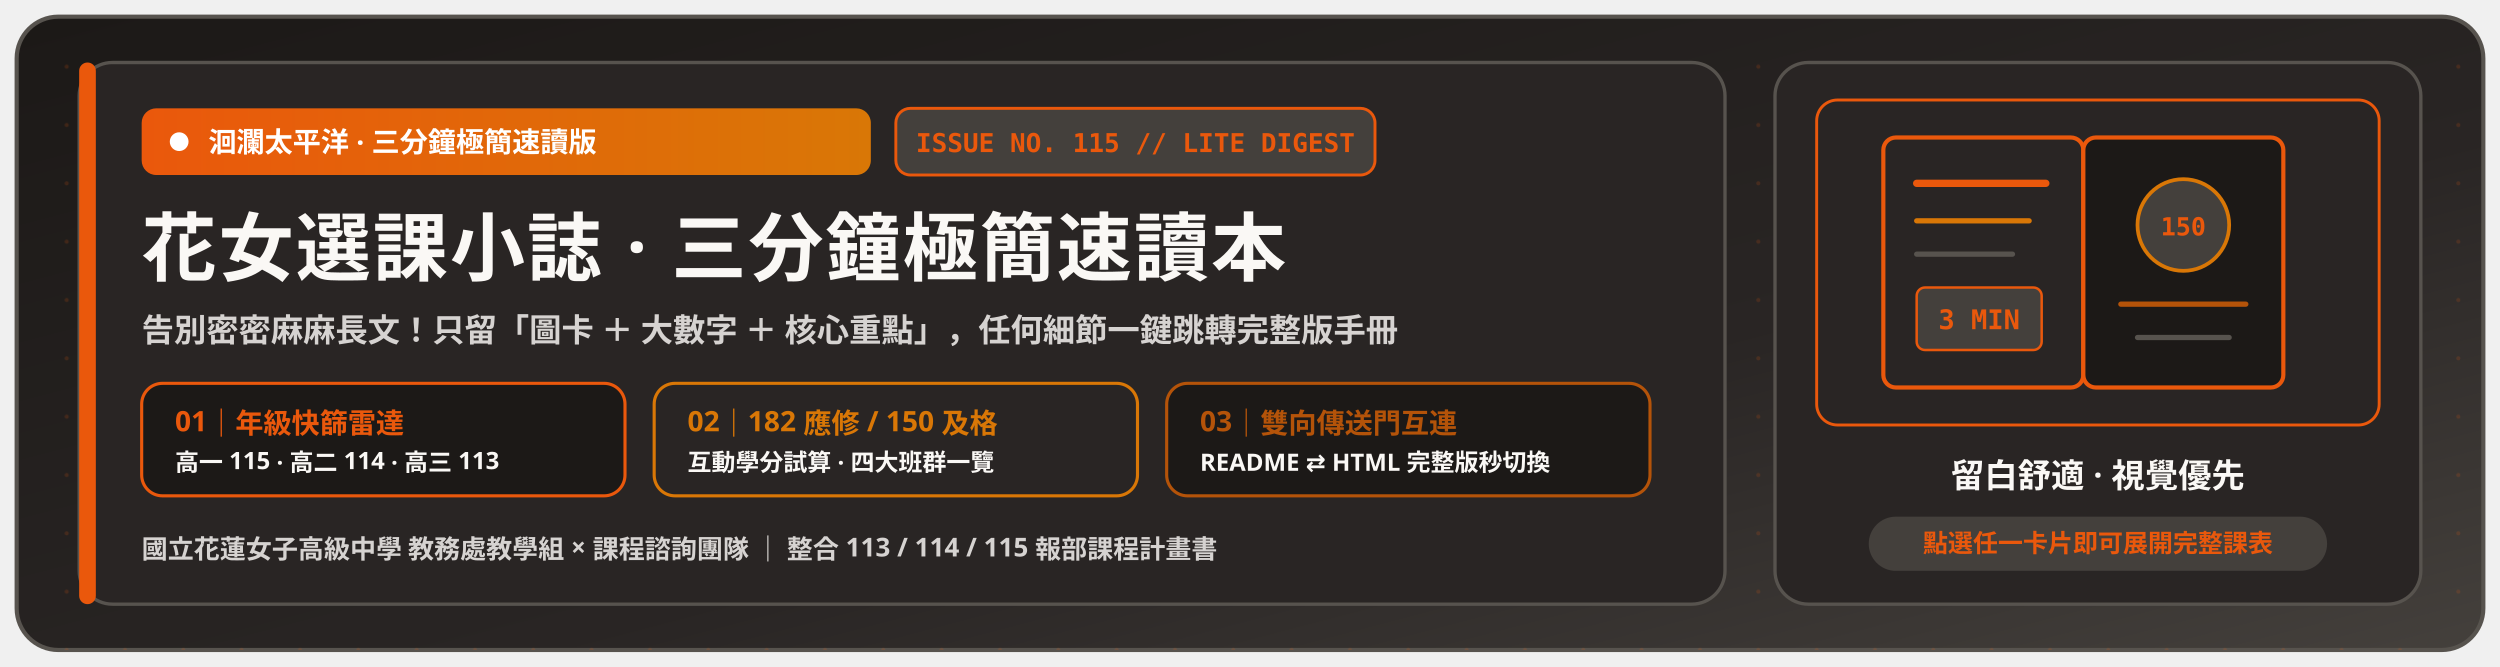
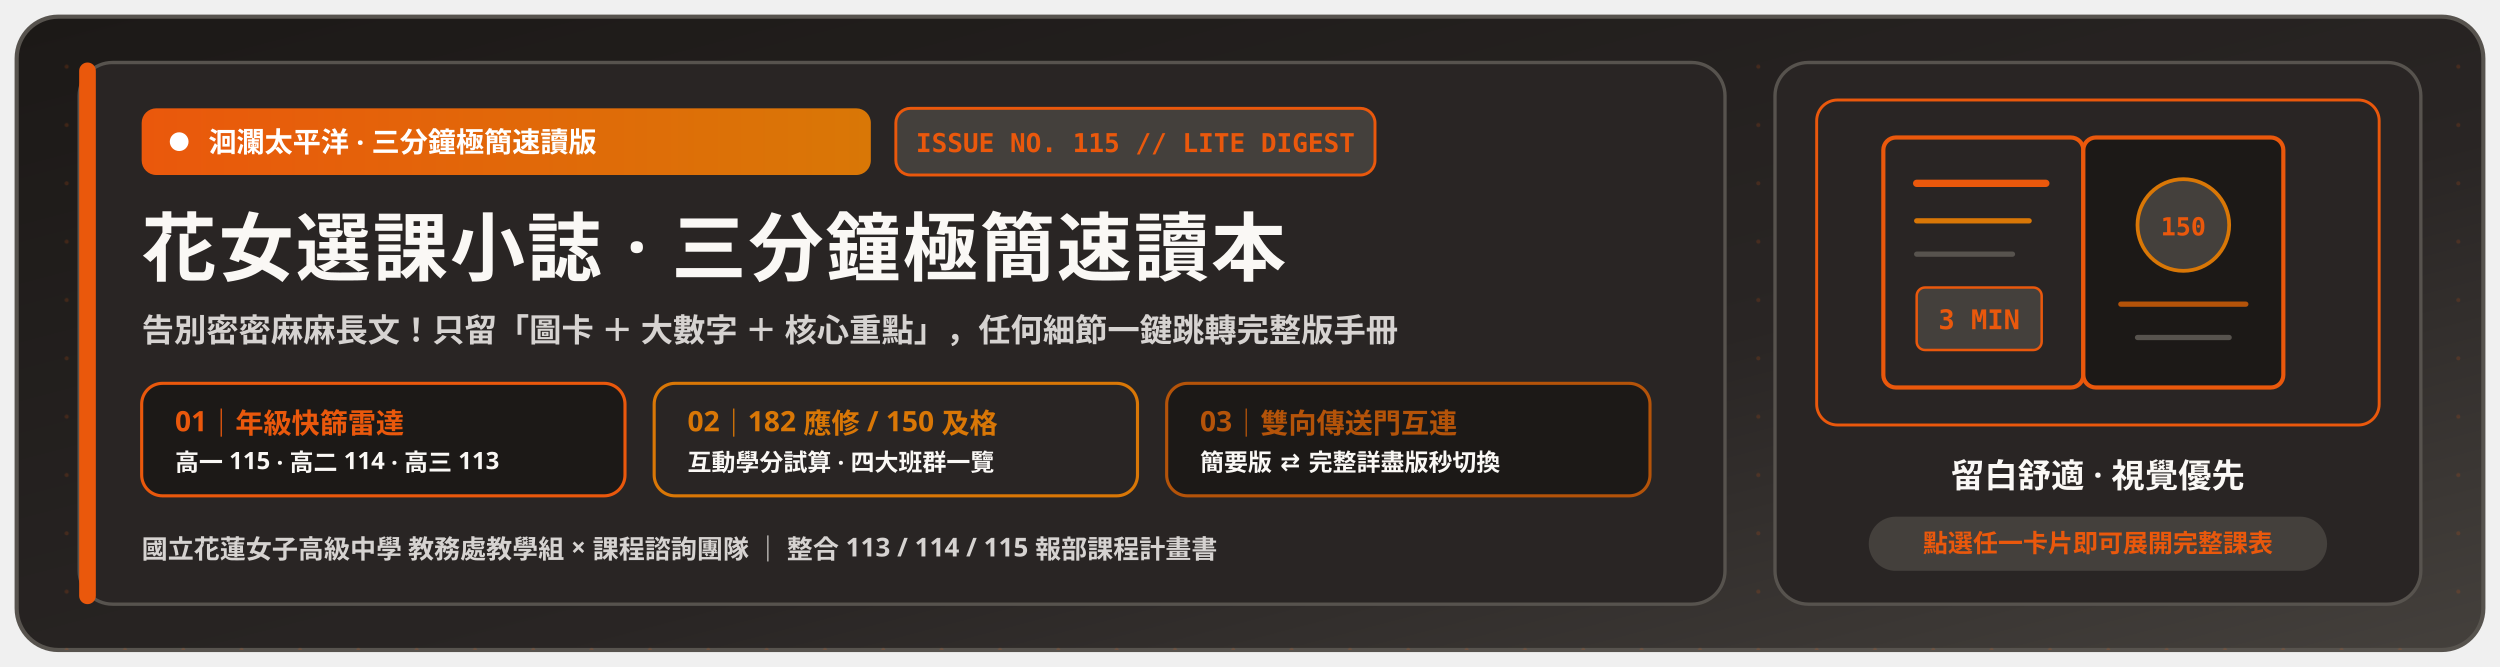
<svg xmlns="http://www.w3.org/2000/svg" viewBox="0 0 1200 320" width="100%" height="100%">
  <defs>
    <linearGradient id="liteBg_ocean_True" x1="0%" y1="0%" x2="100%" y2="100%">
      <stop offset="0%" stop-color="#1C1917" />
      <stop offset="60%" stop-color="#292524" />
      <stop offset="100%" stop-color="#44403C" />
    </linearGradient>
    <linearGradient id="litePill_ocean_True" x1="0%" y1="0%" x2="100%" y2="0%">
      <stop offset="0%" stop-color="#EA580C" />
      <stop offset="100%" stop-color="#D97706" />
    </linearGradient>
    <pattern id="zineDots_ocean" width="28" height="28" patternUnits="userSpaceOnUse">
      <circle cx="4" cy="4" r="1" fill="#EA580C" opacity="0.16" />
    </pattern>
  </defs>
  <rect x="8" y="8" width="1184" height="304" rx="20" fill="url(#liteBg_ocean_True)" stroke="#57534E" stroke-width="2" />
  <rect x="8" y="8" width="1184" height="304" rx="20" fill="url(#zineDots_ocean)" />
  <rect x="38" y="30" width="790" height="260" rx="16" fill="#292524" stroke="#57534E" stroke-width="1.6" />
  <rect x="38" y="30" width="8" height="260" rx="4" fill="#EA580C" />
  <rect x="68" y="52" width="350" height="32" rx="7" fill="url(#litePill_ocean_True)" />
  <circle cx="86" cy="68" r="4.5" fill="#FFFFFF" />
  <text x="100" y="73" font-family="'Noto Sans TC', sans-serif" font-size="13.5" font-weight="800" fill="#FFFFFF">
    洄瀾太平洋 ‧ 三分鐘極簡速讀版
  </text>
  <rect x="430" y="52" width="230" height="32" rx="7" fill="#44403C" stroke="#EA580C" stroke-width="1.4" />
  <text x="545" y="73" text-anchor="middle" font-family="monospace, 'Noto Sans TC'" font-size="12.5" font-weight="800" fill="#EA580C">
    ISSUE NO. 115 // LITE DIGEST
  </text>
  <text x="68" y="132" font-family="'Noto Serif TC', 'Noto Sans TC', serif" font-size="36" font-weight="900" fill="#FAF8F5" letter-spacing="1">
    花女選課小誌 ‧ 三分鐘極簡速讀本
  </text>
  <text x="68" y="164" font-family="'Noto Sans TC', sans-serif" font-size="15.5" font-weight="600" fill="#D6D3D1">
    告別密密麻麻長文！只留「圖卡 ＋ 大數字 ＋ 核心重點」，任何細節一鍵跳轉完整版手冊
  </text>
  <g transform="translate(68, 184)">
    <rect x="0" y="0" width="232" height="54" rx="10" fill="#1C1917" stroke="#EA580C" stroke-width="1.5" />
    <text x="16" y="23" font-family="'Noto Sans TC', sans-serif" font-size="13.5" font-weight="800" fill="#EA580C">01｜年級快篩雷達</text>
    <text x="16" y="42" font-family="'Noto Sans TC', sans-serif" font-size="11.5" font-weight="600" fill="#FAF8F5">高一 115 ‧ 高二 114 ‧ 高三 113</text>
    <rect x="246" y="0" width="232" height="54" rx="10" fill="#292524" stroke="#D97706" stroke-width="1.5" />
    <text x="262" y="23" font-family="'Noto Sans TC', sans-serif" font-size="13.5" font-weight="800" fill="#D97706">02｜182 應修 / 150 及格</text>
    <text x="262" y="42" font-family="'Noto Sans TC', sans-serif" font-size="11.5" font-weight="600" fill="#FAF8F5">互動學分試算 ‧ 四大班群一覽</text>
    <rect x="492" y="0" width="232" height="54" rx="10" fill="#1C1917" stroke="#B45309" stroke-width="1.5" />
    <text x="508" y="23" font-family="'Noto Sans TC', sans-serif" font-size="13.5" font-weight="800" fill="#B45309">03｜雙向傳送門互連</text>
-     <text x="508" y="42" font-family="'Noto Sans TC', sans-serif" font-size="11.5" font-weight="600" fill="#FAF8F5">README ⇄ HTML 完整版秒切換</text>
+     <text x="508" y="42" font-family="'Noto Sans TC', sans-serif" font-size="11.5" font-weight="600" fill="#FAF8F5">簡要版 ⇄ 完整詳盡版秒切換</text>
  </g>
  <text x="68" y="268" font-family="'Noto Sans TC', sans-serif" font-size="12.5" font-weight="600" fill="#D6D3D1">
    國立花蓮女子高級中學 教務處教學組 × 課程諮詢團隊 ｜ 整合 113 / 114 / 115 報部課程計畫書
  </text>
  <g transform="translate(852, 30)">
    <rect x="0" y="0" width="310" height="260" rx="16" fill="#292524" stroke="#57534E" stroke-width="1.6" />
    <rect x="20" y="18" width="270" height="156" rx="10" fill="#292524" stroke="#EA580C" stroke-width="1.4" />
    <rect x="52" y="36" width="96" height="120" rx="6" fill="#292524" stroke="#EA580C" stroke-width="2" />
    <rect x="148" y="36" width="96" height="120" rx="6" fill="#1C1917" stroke="#EA580C" stroke-width="2" />
    <line x1="68" y1="58" x2="130" y2="58" stroke="#EA580C" stroke-width="3.5" stroke-linecap="round" />
    <line x1="68" y1="76" x2="122" y2="76" stroke="#D97706" stroke-width="2.5" stroke-linecap="round" />
    <line x1="68" y1="92" x2="114" y2="92" stroke="#57534E" stroke-width="2.5" stroke-linecap="round" />
    <rect x="68" y="108" width="60" height="30" rx="4" fill="#44403C" stroke="#EA580C" stroke-width="1.2" />
    <text x="98" y="128" text-anchor="middle" font-family="monospace" font-size="13" font-weight="900" fill="#EA580C">3 MIN</text>
    <circle cx="196" cy="78" r="22" fill="#44403C" stroke="#D97706" stroke-width="1.8" />
    <text x="196" y="83" text-anchor="middle" font-family="monospace" font-size="12" font-weight="900" fill="#EA580C">150</text>
    <line x1="166" y1="116" x2="226" y2="116" stroke="#B45309" stroke-width="2.5" stroke-linecap="round" />
    <line x1="174" y1="132" x2="218" y2="132" stroke="#57534E" stroke-width="2.5" stroke-linecap="round" />
    <text x="155" y="204" text-anchor="middle" font-family="'Noto Serif TC', serif" font-size="16" font-weight="900" fill="#FAF8F5">
      留白舒適 ‧ 視覺優先
    </text>
    <rect x="45" y="218" width="220" height="26" rx="13" fill="#44403C" />
    <text x="155" y="235" text-anchor="middle" font-family="'Noto Sans TC', sans-serif" font-size="12" font-weight="800" fill="#EA580C">
      點選任一卡片即可展開完整課表
    </text>
  </g>
</svg>
